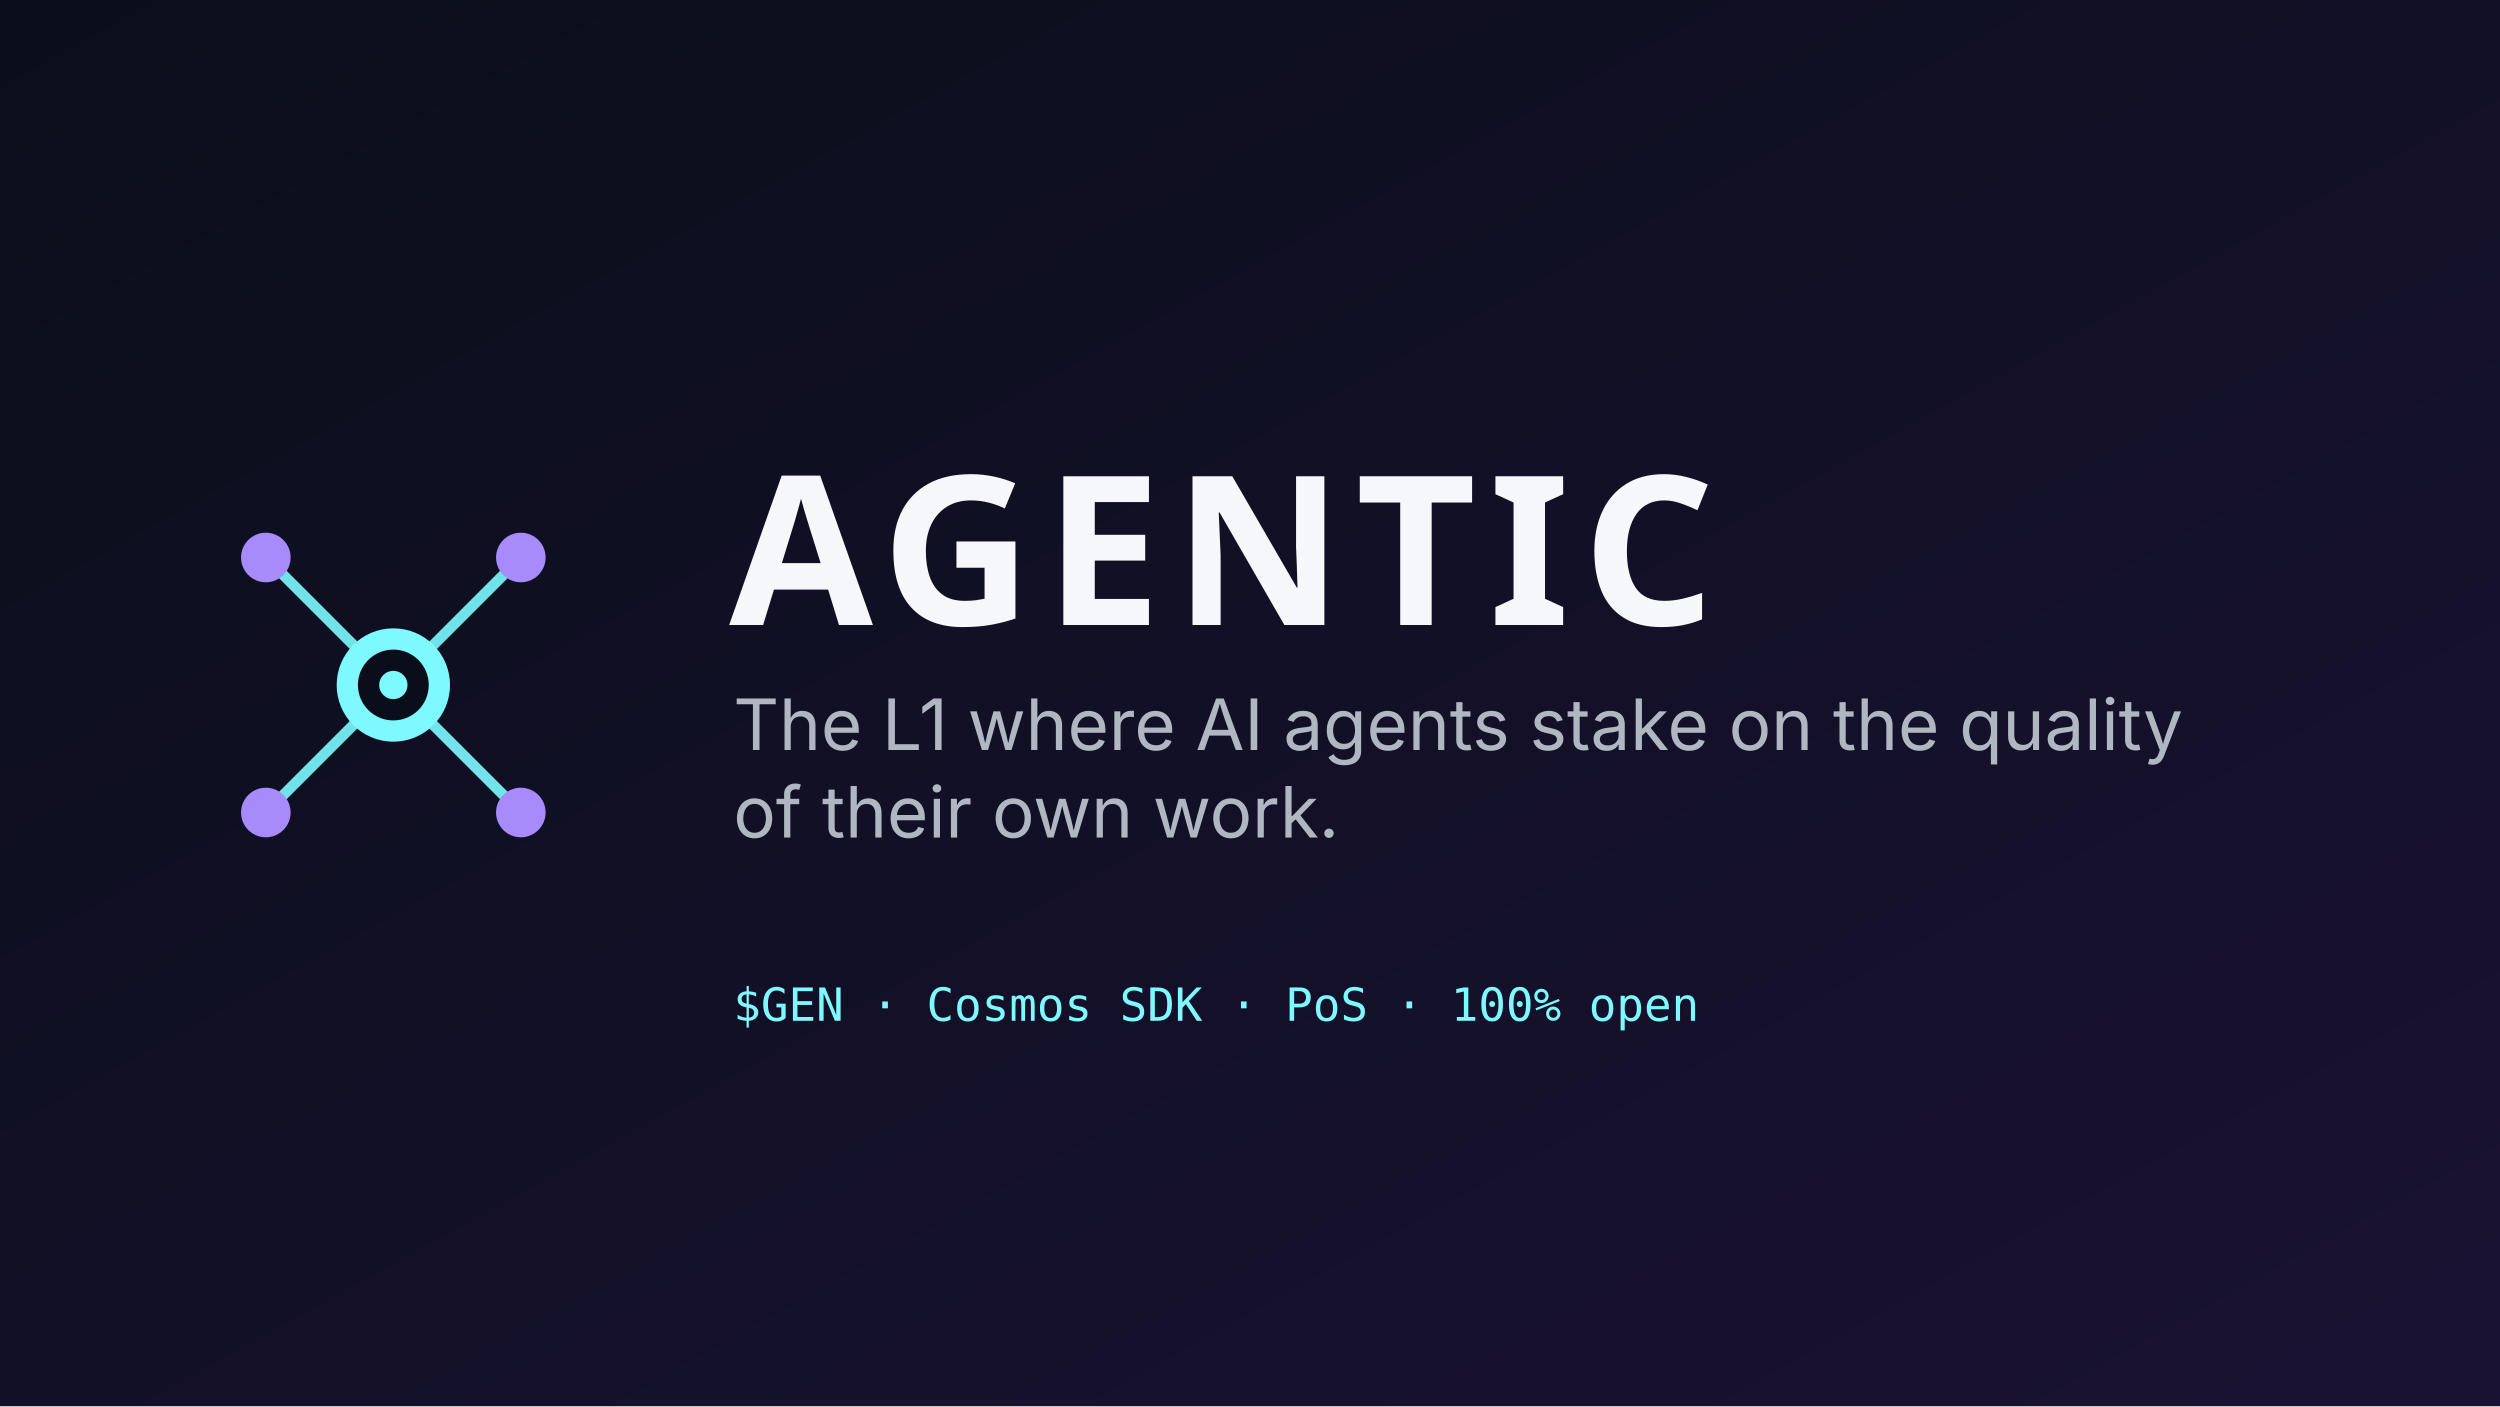
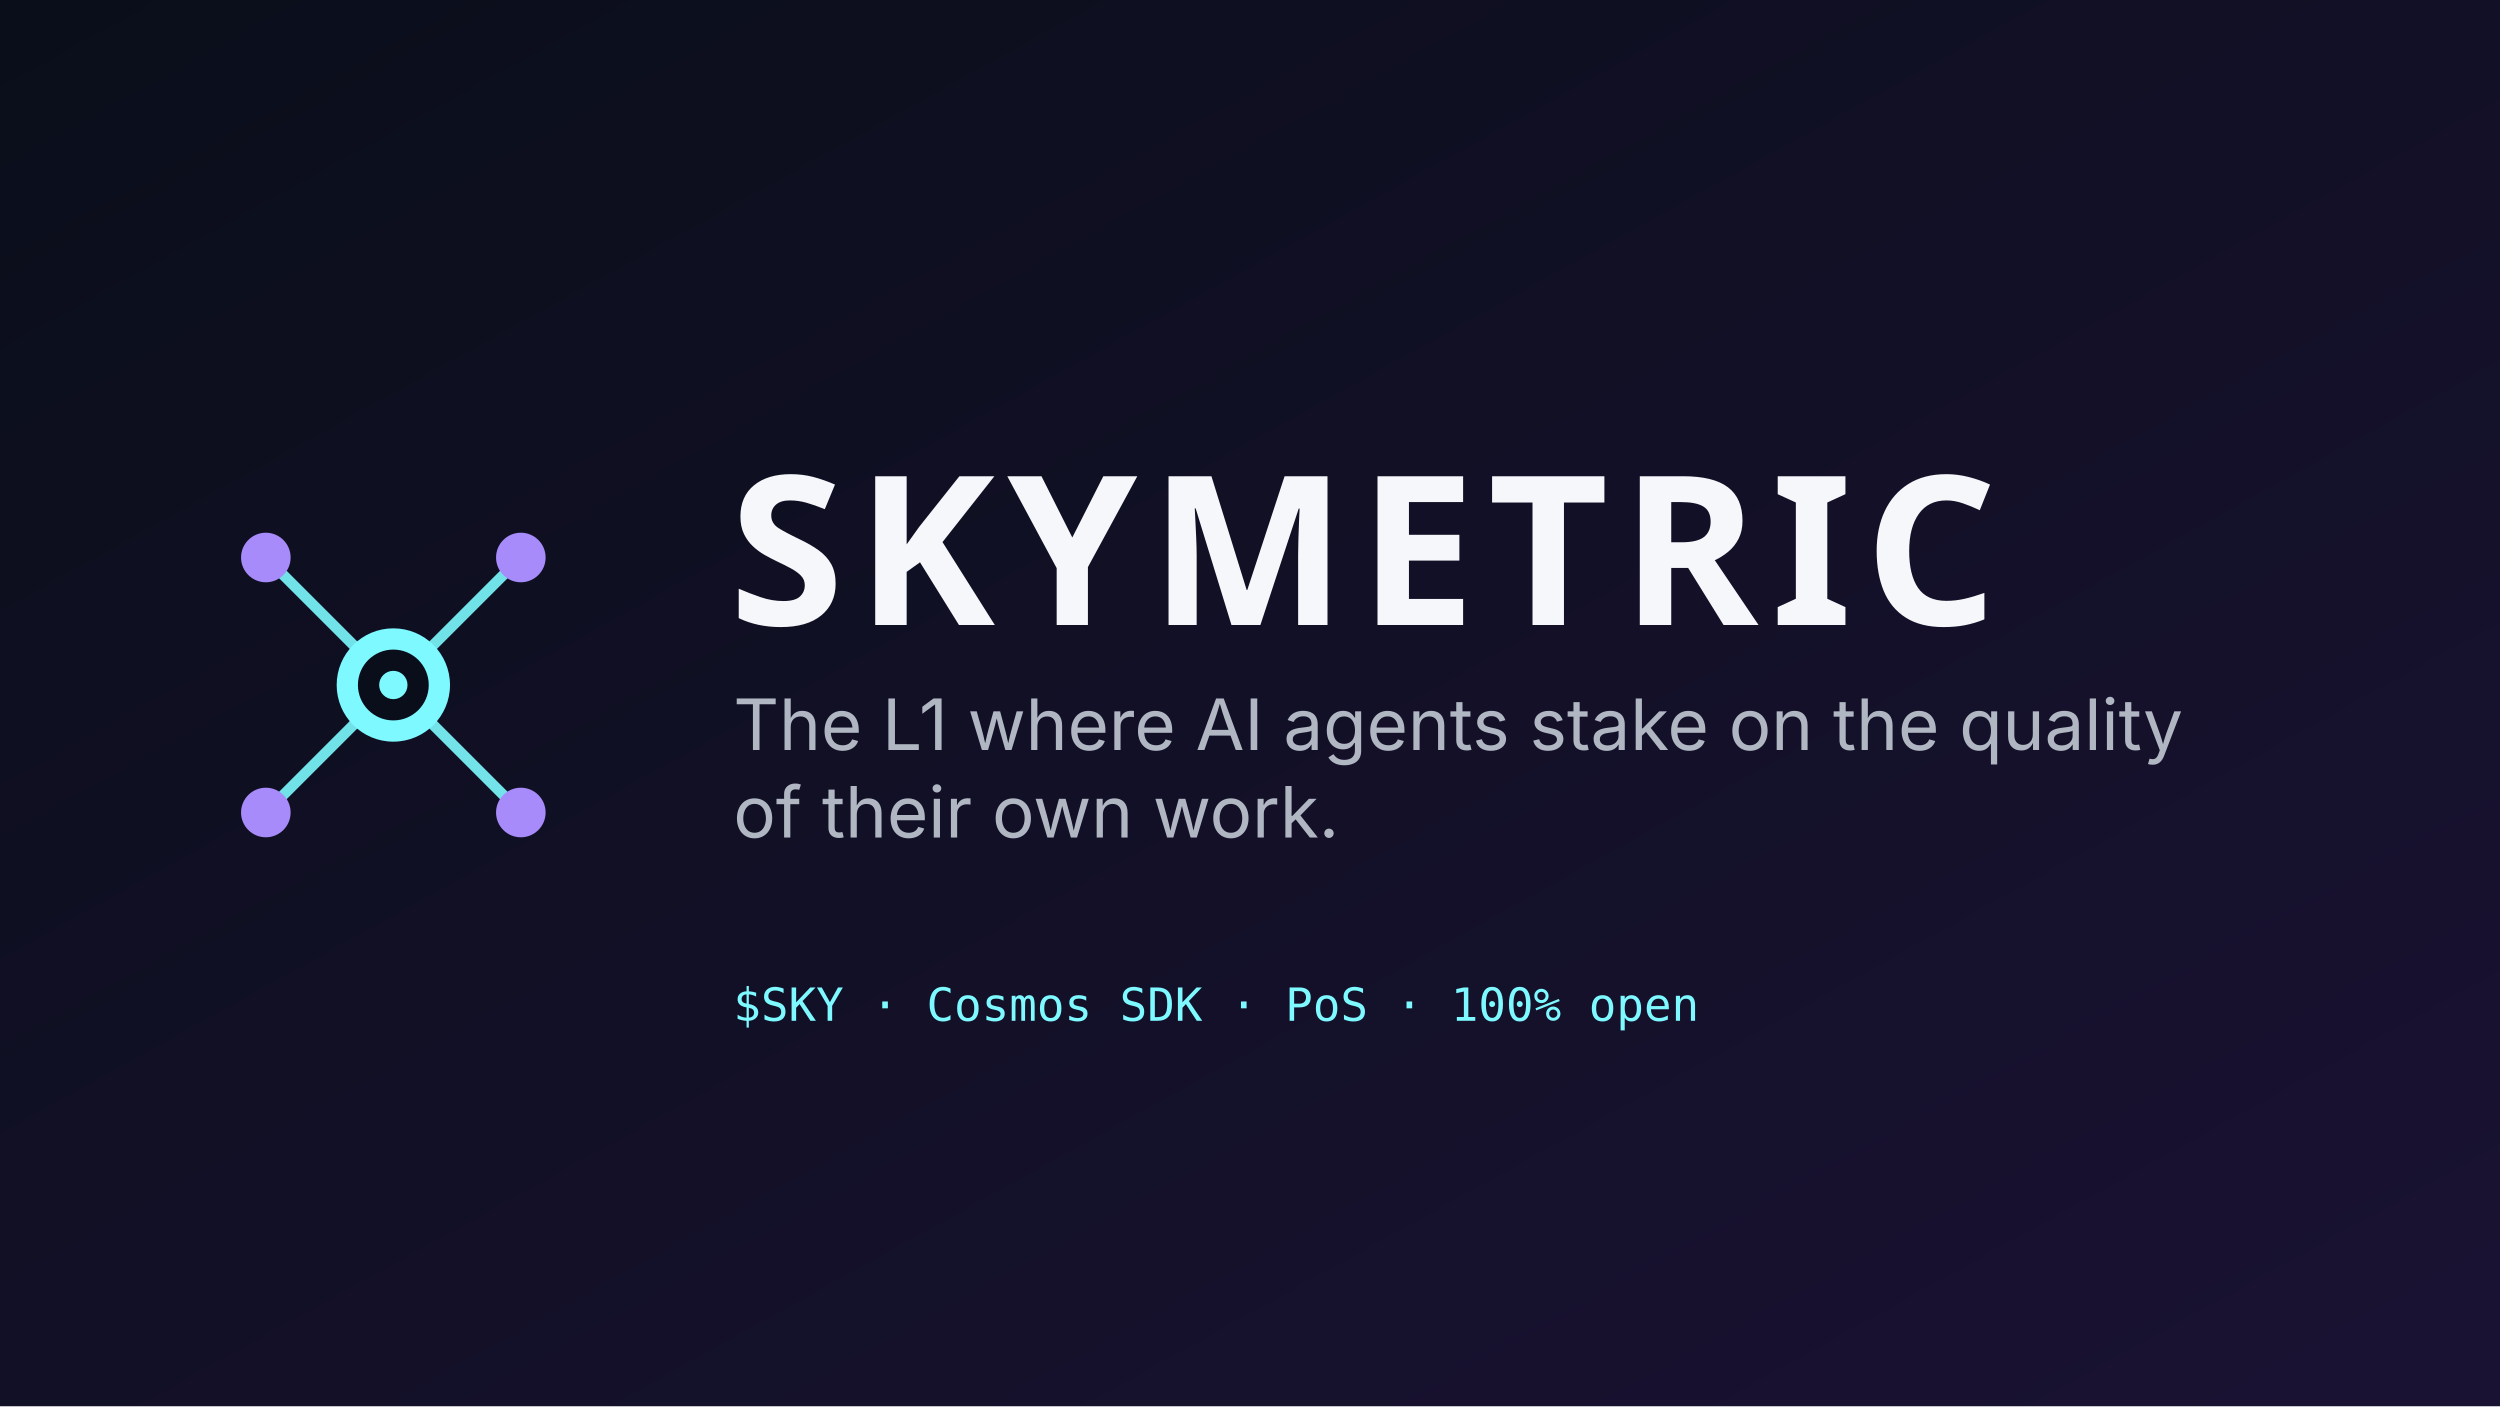
- <svg xmlns="http://www.w3.org/2000/svg" viewBox="0 0 1200 675" role="img" aria-label="AGENTIC tweet card">
+ <svg xmlns="http://www.w3.org/2000/svg" viewBox="0 0 1200 675" role="img" aria-label="SKYMETRIC tweet card">
  <defs>
    <linearGradient id="bg" x1="0" y1="0" x2="1" y2="1">
      <stop offset="0%" stop-color="#0A0E1A" />
      <stop offset="100%" stop-color="#1A1233" />
    </linearGradient>
  </defs>
  <rect width="1200" height="675" fill="url(#bg)" />
  <g transform="translate(80, 220) scale(0.85)">
    <g stroke="#7DF9FF" stroke-width="6" stroke-linecap="round" fill="none" opacity="0.9">
      <line x1="128" y1="128" x2="56" y2="56" />
      <line x1="128" y1="128" x2="200" y2="56" />
      <line x1="128" y1="128" x2="56" y2="200" />
      <line x1="128" y1="128" x2="200" y2="200" />
    </g>
    <g fill="#A78BFA">
      <circle cx="56" cy="56" r="14" />
      <circle cx="200" cy="56" r="14" />
      <circle cx="56" cy="200" r="14" />
      <circle cx="200" cy="200" r="14" />
    </g>
    <circle cx="128" cy="128" r="32" fill="#7DF9FF" />
    <circle cx="128" cy="128" r="20" fill="#0A0E1A" />
    <circle cx="128" cy="128" r="8" fill="#7DF9FF" />
  </g>
-   <text x="350" y="300" font-family="'Space Grotesk', sans-serif" font-weight="700" font-size="100" letter-spacing="6" fill="#F5F7FA">AGENTIC</text>
+   <text x="350" y="300" font-family="'Space Grotesk', sans-serif" font-weight="700" font-size="100" letter-spacing="6" fill="#F5F7FA">SKYMETRIC</text>
  <text x="352" y="360" font-family="'Inter', sans-serif" font-weight="400" font-size="34" fill="#B0B7C3">The L1 where AI agents stake on the quality</text>
  <text x="352" y="402" font-family="'Inter', sans-serif" font-weight="400" font-size="34" fill="#B0B7C3">of their own work.</text>
-   <text x="352" y="490" font-family="'JetBrains Mono', monospace" font-weight="500" font-size="22" fill="#7DF9FF">$GEN  ·  Cosmos SDK  ·  PoS  ·  100% open</text>
+   <text x="352" y="490" font-family="'JetBrains Mono', monospace" font-weight="500" font-size="22" fill="#7DF9FF">$SKY  ·  Cosmos SDK  ·  PoS  ·  100% open</text>
</svg>
